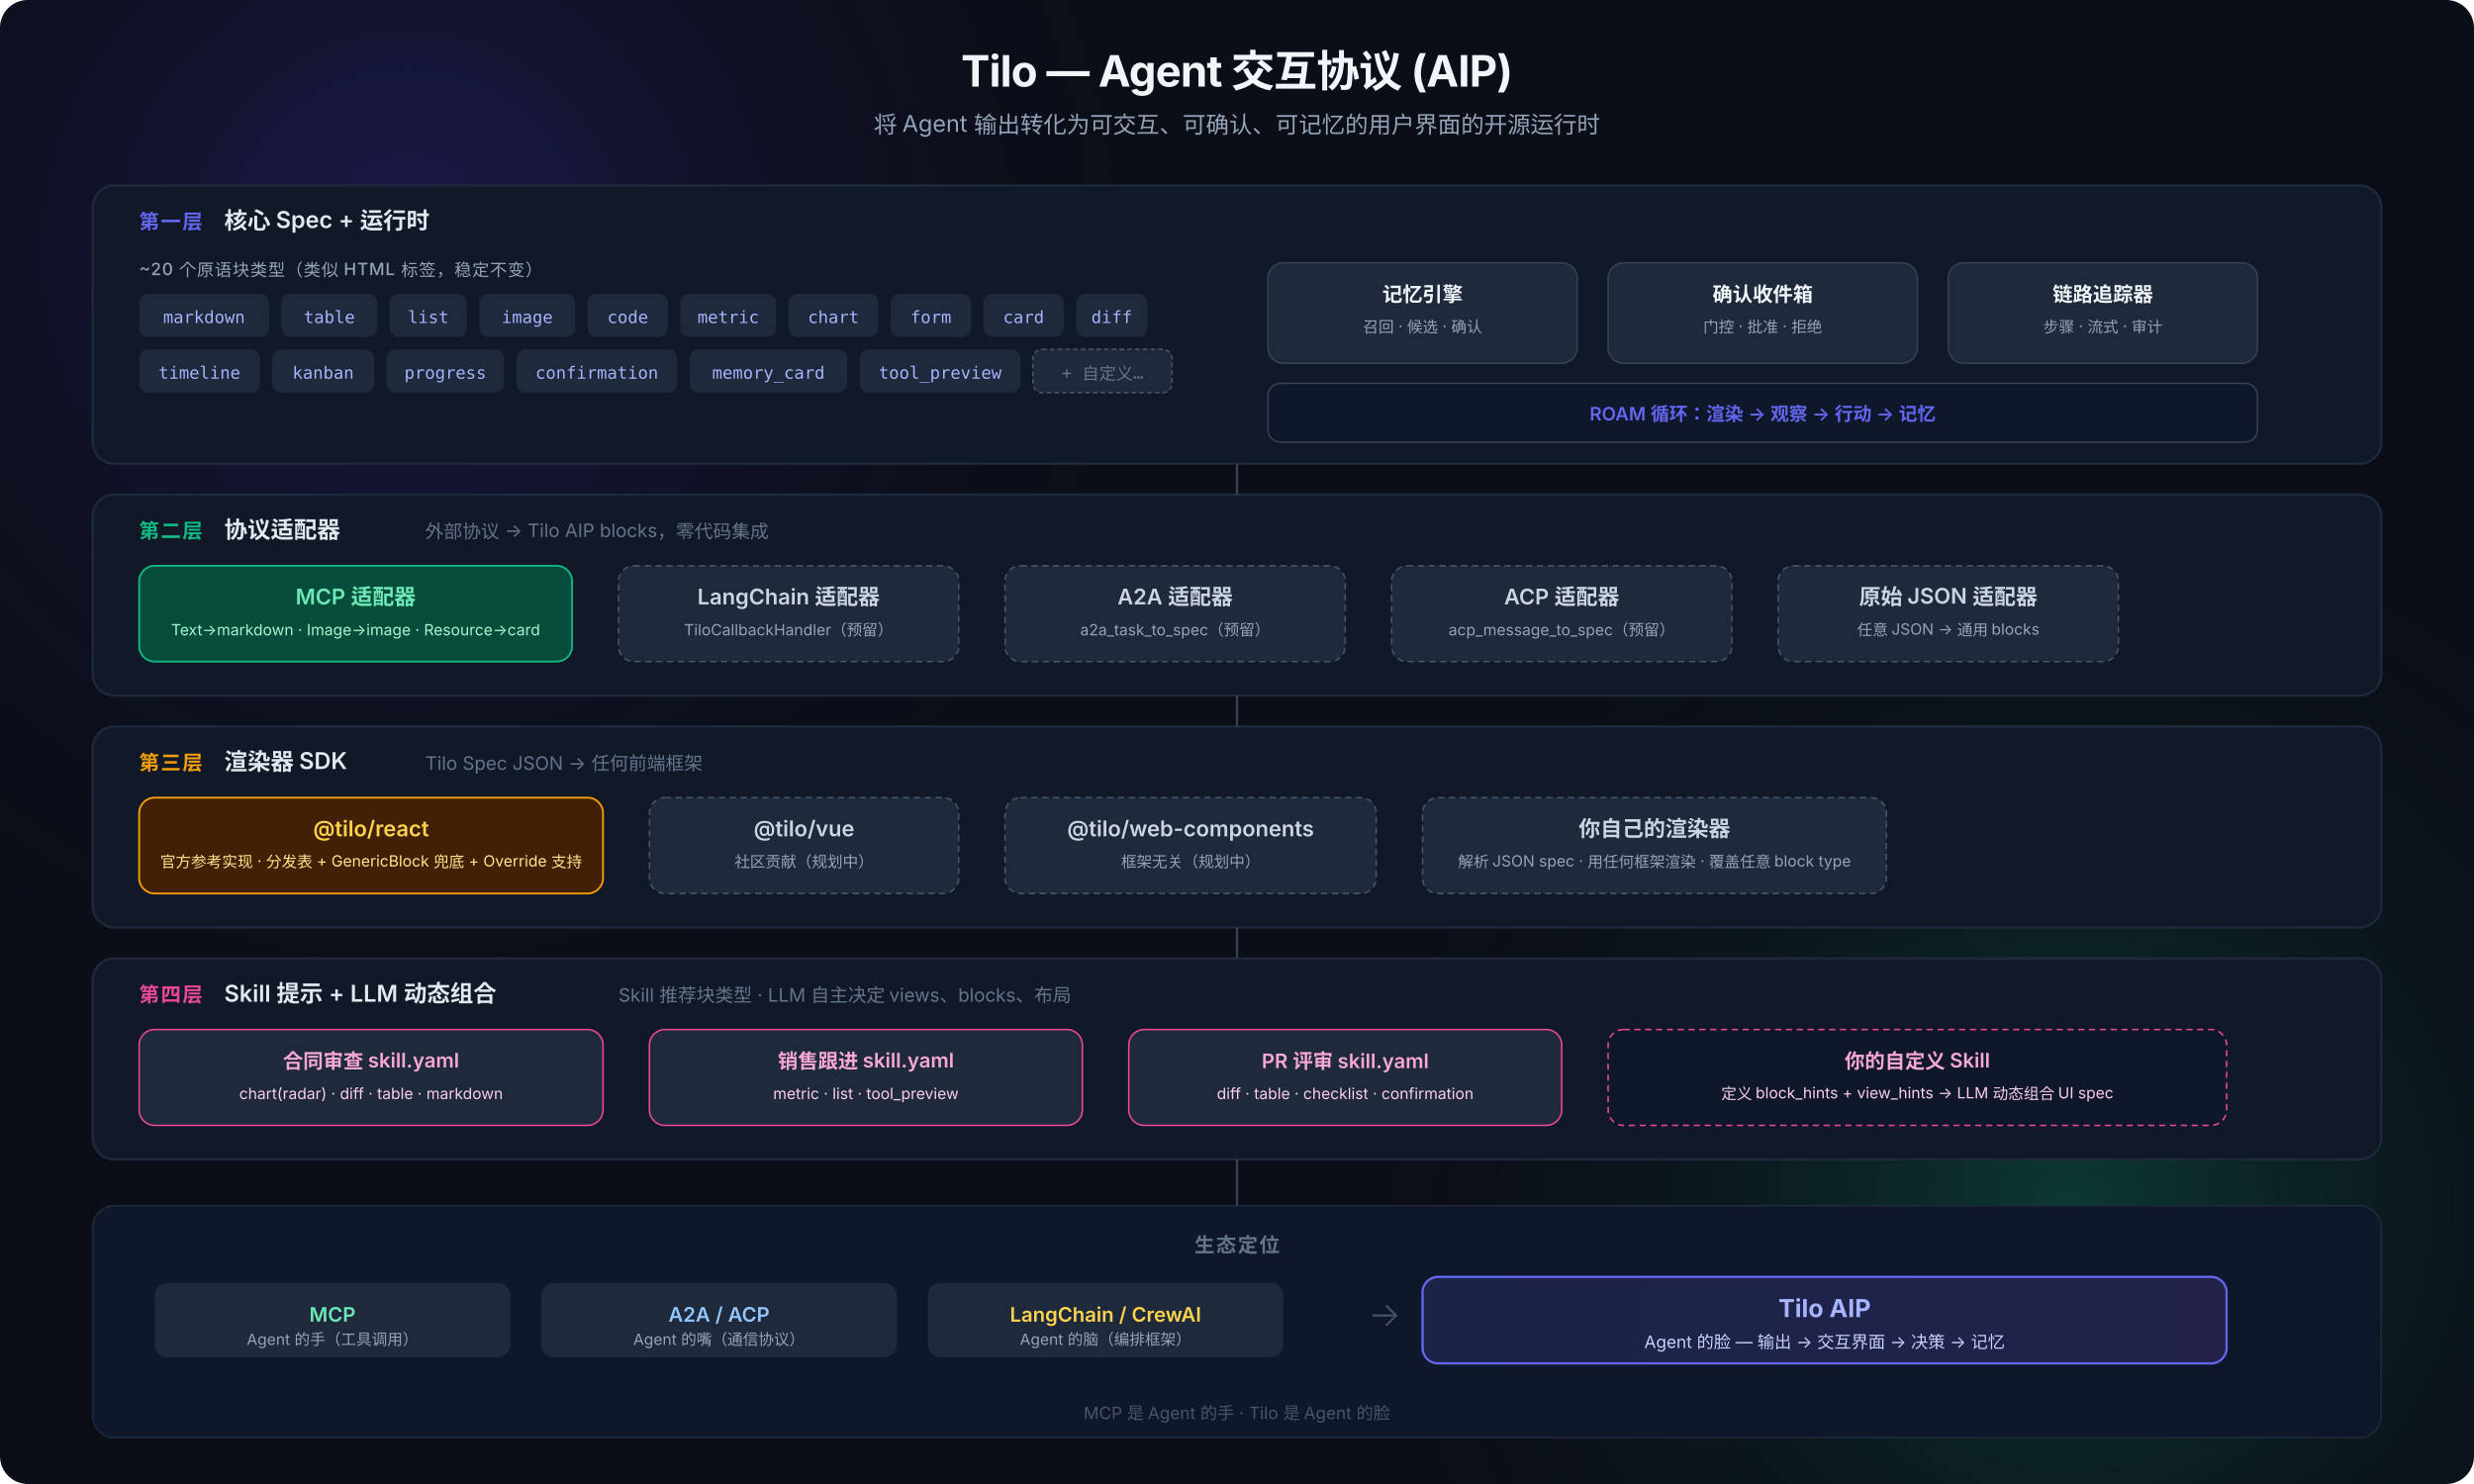
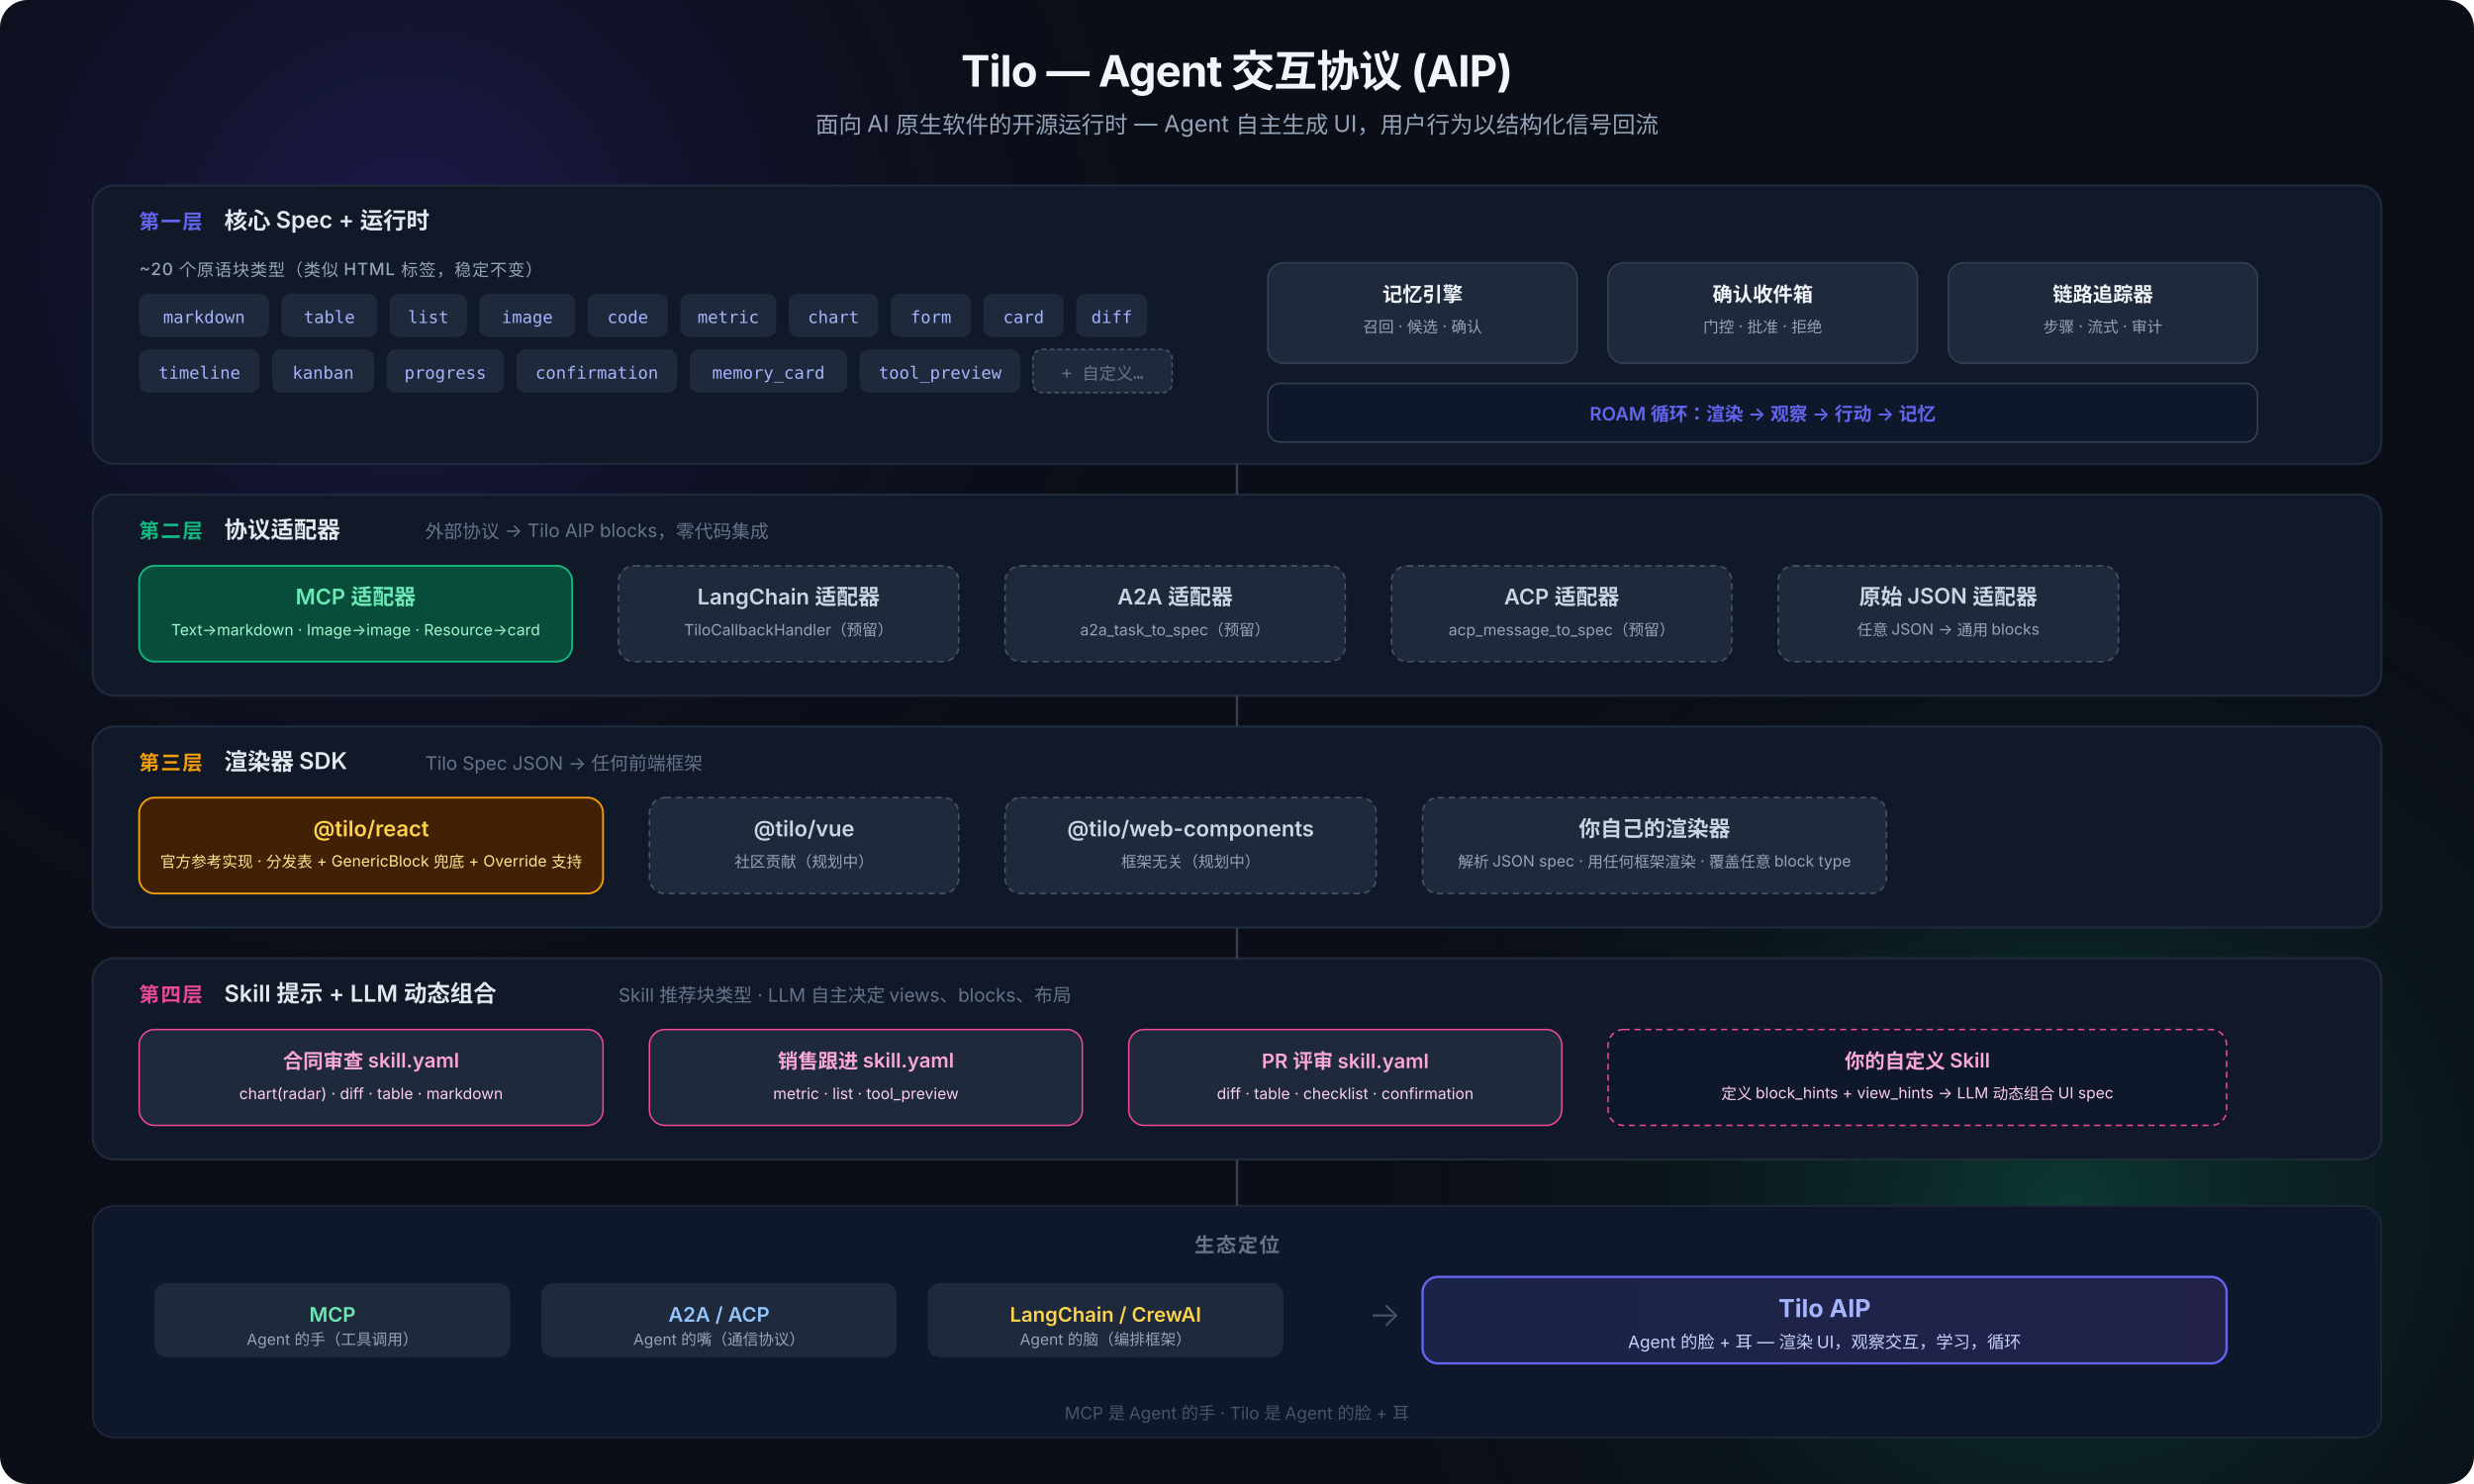
<svg xmlns="http://www.w3.org/2000/svg" width="1600" height="960" viewBox="0 0 1600 960" fill="none">
  <defs>
    <radialGradient id="g1" cx="0" cy="0" r="1" gradientUnits="userSpaceOnUse" gradientTransform="translate(260 160) rotate(38) scale(520)">
      <stop stop-color="#4338CA" stop-opacity="0.3" />
      <stop offset="1" stop-color="#070A12" stop-opacity="0" />
    </radialGradient>
    <radialGradient id="g2" cx="0" cy="0" r="1" gradientUnits="userSpaceOnUse" gradientTransform="translate(1340 780) rotate(-142) scale(480)">
      <stop stop-color="#10B981" stop-opacity="0.25" />
      <stop offset="1" stop-color="#070A12" stop-opacity="0" />
    </radialGradient>
    <linearGradient id="aip" x1="0" y1="0" x2="1" y2="0">
      <stop stop-color="#6366F1" />
      <stop offset="1" stop-color="#8B5CF6" />
    </linearGradient>
  </defs>
  <rect width="1600" height="960" rx="18" fill="#0B0E17" />
  <rect width="1600" height="960" rx="18" fill="url(#g1)" />
  <rect width="1600" height="960" rx="18" fill="url(#g2)" />
  <text x="800" y="56" text-anchor="middle" fill="#F1F5F9" font-family="Inter,system-ui,sans-serif" font-size="28" font-weight="700" letter-spacing="-0.5">Tilo — Agent 交互协议 (AIP)</text>
-   <text x="800" y="86" text-anchor="middle" fill="#94A3B8" font-family="Inter,system-ui,sans-serif" font-size="15">将 Agent 输出转化为可交互、可确认、可记忆的用户界面的开源运行时</text>
+   <text x="800" y="86" text-anchor="middle" fill="#94A3B8" font-family="Inter,system-ui,sans-serif" font-size="15">面向 AI 原生软件的开源运行时 — Agent 自主生成 UI，用户行为以结构化信号回流</text>
  <rect x="60" y="120" width="1480" height="180" rx="14" fill="#111827" stroke="#1E293B" stroke-width="1.5" />
  <text x="90" y="148" fill="#6366F1" font-family="Inter,system-ui,sans-serif" font-size="13" font-weight="600" letter-spacing="1">第一层</text>
  <text x="145" y="148" fill="#E2E8F0" font-family="Inter,system-ui,sans-serif" font-size="15" font-weight="600">核心 Spec + 运行时</text>
  <text x="90" y="178" fill="#94A3B8" font-family="Inter,system-ui,sans-serif" font-size="11" font-weight="500" letter-spacing="0.5">~20 个原语块类型（类似 HTML 标签，稳定不变）</text>
  <rect x="90" y="190" width="84" height="28" rx="6" fill="#1E293B" />
  <text x="132" y="209" text-anchor="middle" fill="#A5B4FC" font-family="monospace" font-size="11">markdown</text>
  <rect x="182" y="190" width="62" height="28" rx="6" fill="#1E293B" />
  <text x="213" y="209" text-anchor="middle" fill="#A5B4FC" font-family="monospace" font-size="11">table</text>
  <rect x="252" y="190" width="50" height="28" rx="6" fill="#1E293B" />
  <text x="277" y="209" text-anchor="middle" fill="#A5B4FC" font-family="monospace" font-size="11">list</text>
  <rect x="310" y="190" width="62" height="28" rx="6" fill="#1E293B" />
  <text x="341" y="209" text-anchor="middle" fill="#A5B4FC" font-family="monospace" font-size="11">image</text>
  <rect x="380" y="190" width="52" height="28" rx="6" fill="#1E293B" />
  <text x="406" y="209" text-anchor="middle" fill="#A5B4FC" font-family="monospace" font-size="11">code</text>
  <rect x="440" y="190" width="62" height="28" rx="6" fill="#1E293B" />
  <text x="471" y="209" text-anchor="middle" fill="#A5B4FC" font-family="monospace" font-size="11">metric</text>
  <rect x="510" y="190" width="58" height="28" rx="6" fill="#1E293B" />
  <text x="539" y="209" text-anchor="middle" fill="#A5B4FC" font-family="monospace" font-size="11">chart</text>
  <rect x="576" y="190" width="52" height="28" rx="6" fill="#1E293B" />
  <text x="602" y="209" text-anchor="middle" fill="#A5B4FC" font-family="monospace" font-size="11">form</text>
  <rect x="636" y="190" width="52" height="28" rx="6" fill="#1E293B" />
  <text x="662" y="209" text-anchor="middle" fill="#A5B4FC" font-family="monospace" font-size="11">card</text>
  <rect x="696" y="190" width="46" height="28" rx="6" fill="#1E293B" />
  <text x="719" y="209" text-anchor="middle" fill="#A5B4FC" font-family="monospace" font-size="11">diff</text>
  <rect x="90" y="226" width="78" height="28" rx="6" fill="#1E293B" />
  <text x="129" y="245" text-anchor="middle" fill="#A5B4FC" font-family="monospace" font-size="11">timeline</text>
  <rect x="176" y="226" width="66" height="28" rx="6" fill="#1E293B" />
  <text x="209" y="245" text-anchor="middle" fill="#A5B4FC" font-family="monospace" font-size="11">kanban</text>
  <rect x="250" y="226" width="76" height="28" rx="6" fill="#1E293B" />
  <text x="288" y="245" text-anchor="middle" fill="#A5B4FC" font-family="monospace" font-size="11">progress</text>
  <rect x="334" y="226" width="104" height="28" rx="6" fill="#1E293B" />
  <text x="386" y="245" text-anchor="middle" fill="#A5B4FC" font-family="monospace" font-size="11">confirmation</text>
  <rect x="446" y="226" width="102" height="28" rx="6" fill="#1E293B" />
  <text x="497" y="245" text-anchor="middle" fill="#A5B4FC" font-family="monospace" font-size="11">memory_card</text>
  <rect x="556" y="226" width="104" height="28" rx="6" fill="#1E293B" />
  <text x="608" y="245" text-anchor="middle" fill="#A5B4FC" font-family="monospace" font-size="11">tool_preview</text>
  <rect x="668" y="226" width="90" height="28" rx="6" fill="#1E293B" stroke="#475569" stroke-dasharray="3,2" />
  <text x="713" y="245" text-anchor="middle" fill="#64748B" font-family="monospace" font-size="11">+ 自定义…</text>
  <rect x="820" y="170" width="200" height="65" rx="10" fill="#1E293B" stroke="#334155" stroke-width="1" />
  <text x="920" y="195" text-anchor="middle" fill="#F1F5F9" font-family="Inter,system-ui,sans-serif" font-size="13" font-weight="600">记忆引擎</text>
  <text x="920" y="215" text-anchor="middle" fill="#94A3B8" font-family="Inter,system-ui,sans-serif" font-size="10">召回 · 候选 · 确认</text>
  <rect x="1040" y="170" width="200" height="65" rx="10" fill="#1E293B" stroke="#334155" stroke-width="1" />
  <text x="1140" y="195" text-anchor="middle" fill="#F1F5F9" font-family="Inter,system-ui,sans-serif" font-size="13" font-weight="600">确认收件箱</text>
  <text x="1140" y="215" text-anchor="middle" fill="#94A3B8" font-family="Inter,system-ui,sans-serif" font-size="10">门控 · 批准 · 拒绝</text>
  <rect x="1260" y="170" width="200" height="65" rx="10" fill="#1E293B" stroke="#334155" stroke-width="1" />
  <text x="1360" y="195" text-anchor="middle" fill="#F1F5F9" font-family="Inter,system-ui,sans-serif" font-size="13" font-weight="600">链路追踪器</text>
  <text x="1360" y="215" text-anchor="middle" fill="#94A3B8" font-family="Inter,system-ui,sans-serif" font-size="10">步骤 · 流式 · 审计</text>
  <rect x="820" y="248" width="640" height="38" rx="8" fill="#0F172A" stroke="#334155" stroke-width="1" />
  <text x="1140" y="272" text-anchor="middle" fill="#6366F1" font-family="Inter,system-ui,sans-serif" font-size="12" font-weight="600">ROAM 循环：渲染 → 观察 → 行动 → 记忆</text>
  <rect x="60" y="320" width="1480" height="130" rx="14" fill="#111827" stroke="#1E293B" stroke-width="1.5" />
  <text x="90" y="348" fill="#10B981" font-family="Inter,system-ui,sans-serif" font-size="13" font-weight="600" letter-spacing="1">第二层</text>
  <text x="145" y="348" fill="#E2E8F0" font-family="Inter,system-ui,sans-serif" font-size="15" font-weight="600">协议适配器</text>
  <text x="275" y="348" fill="#64748B" font-family="Inter,system-ui,sans-serif" font-size="12">外部协议 → Tilo AIP blocks，零代码集成</text>
  <rect x="90" y="366" width="280" height="62" rx="10" fill="#064E3B" stroke="#10B981" stroke-width="1.2" />
  <text x="230" y="391" text-anchor="middle" fill="#6EE7B7" font-family="Inter,system-ui,sans-serif" font-size="14" font-weight="600">MCP 适配器</text>
  <text x="230" y="411" text-anchor="middle" fill="#A7F3D0" font-family="Inter,system-ui,sans-serif" font-size="10">Text→markdown · Image→image · Resource→card</text>
  <rect x="400" y="366" width="220" height="62" rx="10" fill="#1E293B" stroke="#475569" stroke-width="1" stroke-dasharray="4,3" />
  <text x="510" y="391" text-anchor="middle" fill="#CBD5E1" font-family="Inter,system-ui,sans-serif" font-size="14" font-weight="600">LangChain 适配器</text>
  <text x="510" y="411" text-anchor="middle" fill="#94A3B8" font-family="Inter,system-ui,sans-serif" font-size="10">TiloCallbackHandler（预留）</text>
  <rect x="650" y="366" width="220" height="62" rx="10" fill="#1E293B" stroke="#475569" stroke-width="1" stroke-dasharray="4,3" />
  <text x="760" y="391" text-anchor="middle" fill="#CBD5E1" font-family="Inter,system-ui,sans-serif" font-size="14" font-weight="600">A2A 适配器</text>
  <text x="760" y="411" text-anchor="middle" fill="#94A3B8" font-family="Inter,system-ui,sans-serif" font-size="10">a2a_task_to_spec（预留）</text>
  <rect x="900" y="366" width="220" height="62" rx="10" fill="#1E293B" stroke="#475569" stroke-width="1" stroke-dasharray="4,3" />
  <text x="1010" y="391" text-anchor="middle" fill="#CBD5E1" font-family="Inter,system-ui,sans-serif" font-size="14" font-weight="600">ACP 适配器</text>
  <text x="1010" y="411" text-anchor="middle" fill="#94A3B8" font-family="Inter,system-ui,sans-serif" font-size="10">acp_message_to_spec（预留）</text>
  <rect x="1150" y="366" width="220" height="62" rx="10" fill="#1E293B" stroke="#475569" stroke-width="1" stroke-dasharray="4,3" />
  <text x="1260" y="391" text-anchor="middle" fill="#CBD5E1" font-family="Inter,system-ui,sans-serif" font-size="14" font-weight="600">原始 JSON 适配器</text>
  <text x="1260" y="411" text-anchor="middle" fill="#94A3B8" font-family="Inter,system-ui,sans-serif" font-size="10">任意 JSON → 通用 blocks</text>
  <rect x="60" y="470" width="1480" height="130" rx="14" fill="#111827" stroke="#1E293B" stroke-width="1.5" />
  <text x="90" y="498" fill="#F59E0B" font-family="Inter,system-ui,sans-serif" font-size="13" font-weight="600" letter-spacing="1">第三层</text>
  <text x="145" y="498" fill="#E2E8F0" font-family="Inter,system-ui,sans-serif" font-size="15" font-weight="600">渲染器 SDK</text>
  <text x="275" y="498" fill="#64748B" font-family="Inter,system-ui,sans-serif" font-size="12">Tilo Spec JSON → 任何前端框架</text>
  <rect x="90" y="516" width="300" height="62" rx="10" fill="#422006" stroke="#F59E0B" stroke-width="1.2" />
  <text x="240" y="541" text-anchor="middle" fill="#FCD34D" font-family="Inter,system-ui,sans-serif" font-size="14" font-weight="600">@tilo/react</text>
  <text x="240" y="561" text-anchor="middle" fill="#FDE68A" font-family="Inter,system-ui,sans-serif" font-size="10">官方参考实现 · 分发表 + GenericBlock 兜底 + Override 支持</text>
  <rect x="420" y="516" width="200" height="62" rx="10" fill="#1E293B" stroke="#475569" stroke-width="1" stroke-dasharray="4,3" />
  <text x="520" y="541" text-anchor="middle" fill="#CBD5E1" font-family="Inter,system-ui,sans-serif" font-size="14" font-weight="600">@tilo/vue</text>
  <text x="520" y="561" text-anchor="middle" fill="#94A3B8" font-family="Inter,system-ui,sans-serif" font-size="10">社区贡献（规划中）</text>
  <rect x="650" y="516" width="240" height="62" rx="10" fill="#1E293B" stroke="#475569" stroke-width="1" stroke-dasharray="4,3" />
  <text x="770" y="541" text-anchor="middle" fill="#CBD5E1" font-family="Inter,system-ui,sans-serif" font-size="14" font-weight="600">@tilo/web-components</text>
  <text x="770" y="561" text-anchor="middle" fill="#94A3B8" font-family="Inter,system-ui,sans-serif" font-size="10">框架无关（规划中）</text>
  <rect x="920" y="516" width="300" height="62" rx="10" fill="#1E293B" stroke="#475569" stroke-width="1" stroke-dasharray="4,3" />
  <text x="1070" y="541" text-anchor="middle" fill="#CBD5E1" font-family="Inter,system-ui,sans-serif" font-size="14" font-weight="600">你自己的渲染器</text>
  <text x="1070" y="561" text-anchor="middle" fill="#94A3B8" font-family="Inter,system-ui,sans-serif" font-size="10">解析 JSON spec · 用任何框架渲染 · 覆盖任意 block type</text>
  <rect x="60" y="620" width="1480" height="130" rx="14" fill="#111827" stroke="#1E293B" stroke-width="1.5" />
  <text x="90" y="648" fill="#EC4899" font-family="Inter,system-ui,sans-serif" font-size="13" font-weight="600" letter-spacing="1">第四层</text>
  <text x="145" y="648" fill="#E2E8F0" font-family="Inter,system-ui,sans-serif" font-size="15" font-weight="600">Skill 提示 + LLM 动态组合</text>
  <text x="400" y="648" fill="#64748B" font-family="Inter,system-ui,sans-serif" font-size="12">Skill 推荐块类型 · LLM 自主决定 views、blocks、布局</text>
  <rect x="90" y="666" width="300" height="62" rx="10" fill="#1E293B" stroke="#EC4899" stroke-width="1" />
  <text x="240" y="691" text-anchor="middle" fill="#F9A8D4" font-family="Inter,system-ui,sans-serif" font-size="13" font-weight="600">合同审查 skill.yaml</text>
  <text x="240" y="711" text-anchor="middle" fill="#FBCFE8" font-family="Inter,system-ui,sans-serif" font-size="10">chart(radar) · diff · table · markdown</text>
  <rect x="420" y="666" width="280" height="62" rx="10" fill="#1E293B" stroke="#EC4899" stroke-width="1" />
  <text x="560" y="691" text-anchor="middle" fill="#F9A8D4" font-family="Inter,system-ui,sans-serif" font-size="13" font-weight="600">销售跟进 skill.yaml</text>
  <text x="560" y="711" text-anchor="middle" fill="#FBCFE8" font-family="Inter,system-ui,sans-serif" font-size="10">metric · list · tool_preview</text>
  <rect x="730" y="666" width="280" height="62" rx="10" fill="#1E293B" stroke="#EC4899" stroke-width="1" />
  <text x="870" y="691" text-anchor="middle" fill="#F9A8D4" font-family="Inter,system-ui,sans-serif" font-size="13" font-weight="600">PR 评审 skill.yaml</text>
  <text x="870" y="711" text-anchor="middle" fill="#FBCFE8" font-family="Inter,system-ui,sans-serif" font-size="10">diff · table · checklist · confirmation</text>
  <rect x="1040" y="666" width="400" height="62" rx="10" fill="#0F172A" stroke="#EC4899" stroke-width="1" stroke-dasharray="4,3" />
  <text x="1240" y="691" text-anchor="middle" fill="#F9A8D4" font-family="Inter,system-ui,sans-serif" font-size="13" font-weight="600">你的自定义 Skill</text>
  <text x="1240" y="711" text-anchor="middle" fill="#FBCFE8" font-family="Inter,system-ui,sans-serif" font-size="10">定义 block_hints + view_hints → LLM 动态组合 UI spec</text>
  <rect x="60" y="780" width="1480" height="150" rx="14" fill="#0F172A" stroke="#1E293B" stroke-width="1" />
  <text x="800" y="810" text-anchor="middle" fill="#64748B" font-family="Inter,system-ui,sans-serif" font-size="13" font-weight="600" letter-spacing="1">生态定位</text>
  <rect x="100" y="830" width="230" height="48" rx="8" fill="#1E293B" />
  <text x="215" y="855" text-anchor="middle" fill="#6EE7B7" font-family="Inter,system-ui,sans-serif" font-size="13" font-weight="600">MCP</text>
  <text x="215" y="870" text-anchor="middle" fill="#94A3B8" font-family="Inter,system-ui,sans-serif" font-size="10">Agent 的手（工具调用）</text>
  <rect x="350" y="830" width="230" height="48" rx="8" fill="#1E293B" />
  <text x="465" y="855" text-anchor="middle" fill="#93C5FD" font-family="Inter,system-ui,sans-serif" font-size="13" font-weight="600">A2A / ACP</text>
  <text x="465" y="870" text-anchor="middle" fill="#94A3B8" font-family="Inter,system-ui,sans-serif" font-size="10">Agent 的嘴（通信协议）</text>
  <rect x="600" y="830" width="230" height="48" rx="8" fill="#1E293B" />
  <text x="715" y="855" text-anchor="middle" fill="#FCD34D" font-family="Inter,system-ui,sans-serif" font-size="13" font-weight="600">LangChain / CrewAI</text>
  <text x="715" y="870" text-anchor="middle" fill="#94A3B8" font-family="Inter,system-ui,sans-serif" font-size="10">Agent 的脑（编排框架）</text>
  <text x="885" y="858" fill="#475569" font-family="Inter,system-ui,sans-serif" font-size="22" font-weight="300">→</text>
  <rect x="920" y="826" width="520" height="56" rx="10" fill="url(#aip)" fill-opacity="0.15" stroke="#6366F1" stroke-width="1.5" />
  <text x="1180" y="852" text-anchor="middle" fill="#A5B4FC" font-family="Inter,system-ui,sans-serif" font-size="16" font-weight="700">Tilo AIP</text>
-   <text x="1180" y="872" text-anchor="middle" fill="#C7D2FE" font-family="Inter,system-ui,sans-serif" font-size="11">Agent 的脸 — 输出 → 交互界面 → 决策 → 记忆</text>
-   <text x="800" y="918" text-anchor="middle" fill="#475569" font-family="Inter,system-ui,sans-serif" font-size="11">MCP 是 Agent 的手 · Tilo 是 Agent 的脸</text>
+   <text x="1180" y="872" text-anchor="middle" fill="#C7D2FE" font-family="Inter,system-ui,sans-serif" font-size="11">Agent 的脸 + 耳 — 渲染 UI，观察交互，学习，循环</text>
+   <text x="800" y="918" text-anchor="middle" fill="#475569" font-family="Inter,system-ui,sans-serif" font-size="11">MCP 是 Agent 的手 · Tilo 是 Agent 的脸 + 耳</text>
  <line x1="800" y1="300" x2="800" y2="320" stroke="#334155" stroke-width="1.5" />
  <line x1="800" y1="450" x2="800" y2="470" stroke="#334155" stroke-width="1.5" />
  <line x1="800" y1="600" x2="800" y2="620" stroke="#334155" stroke-width="1.5" />
  <line x1="800" y1="750" x2="800" y2="780" stroke="#334155" stroke-width="1.5" />
</svg>
